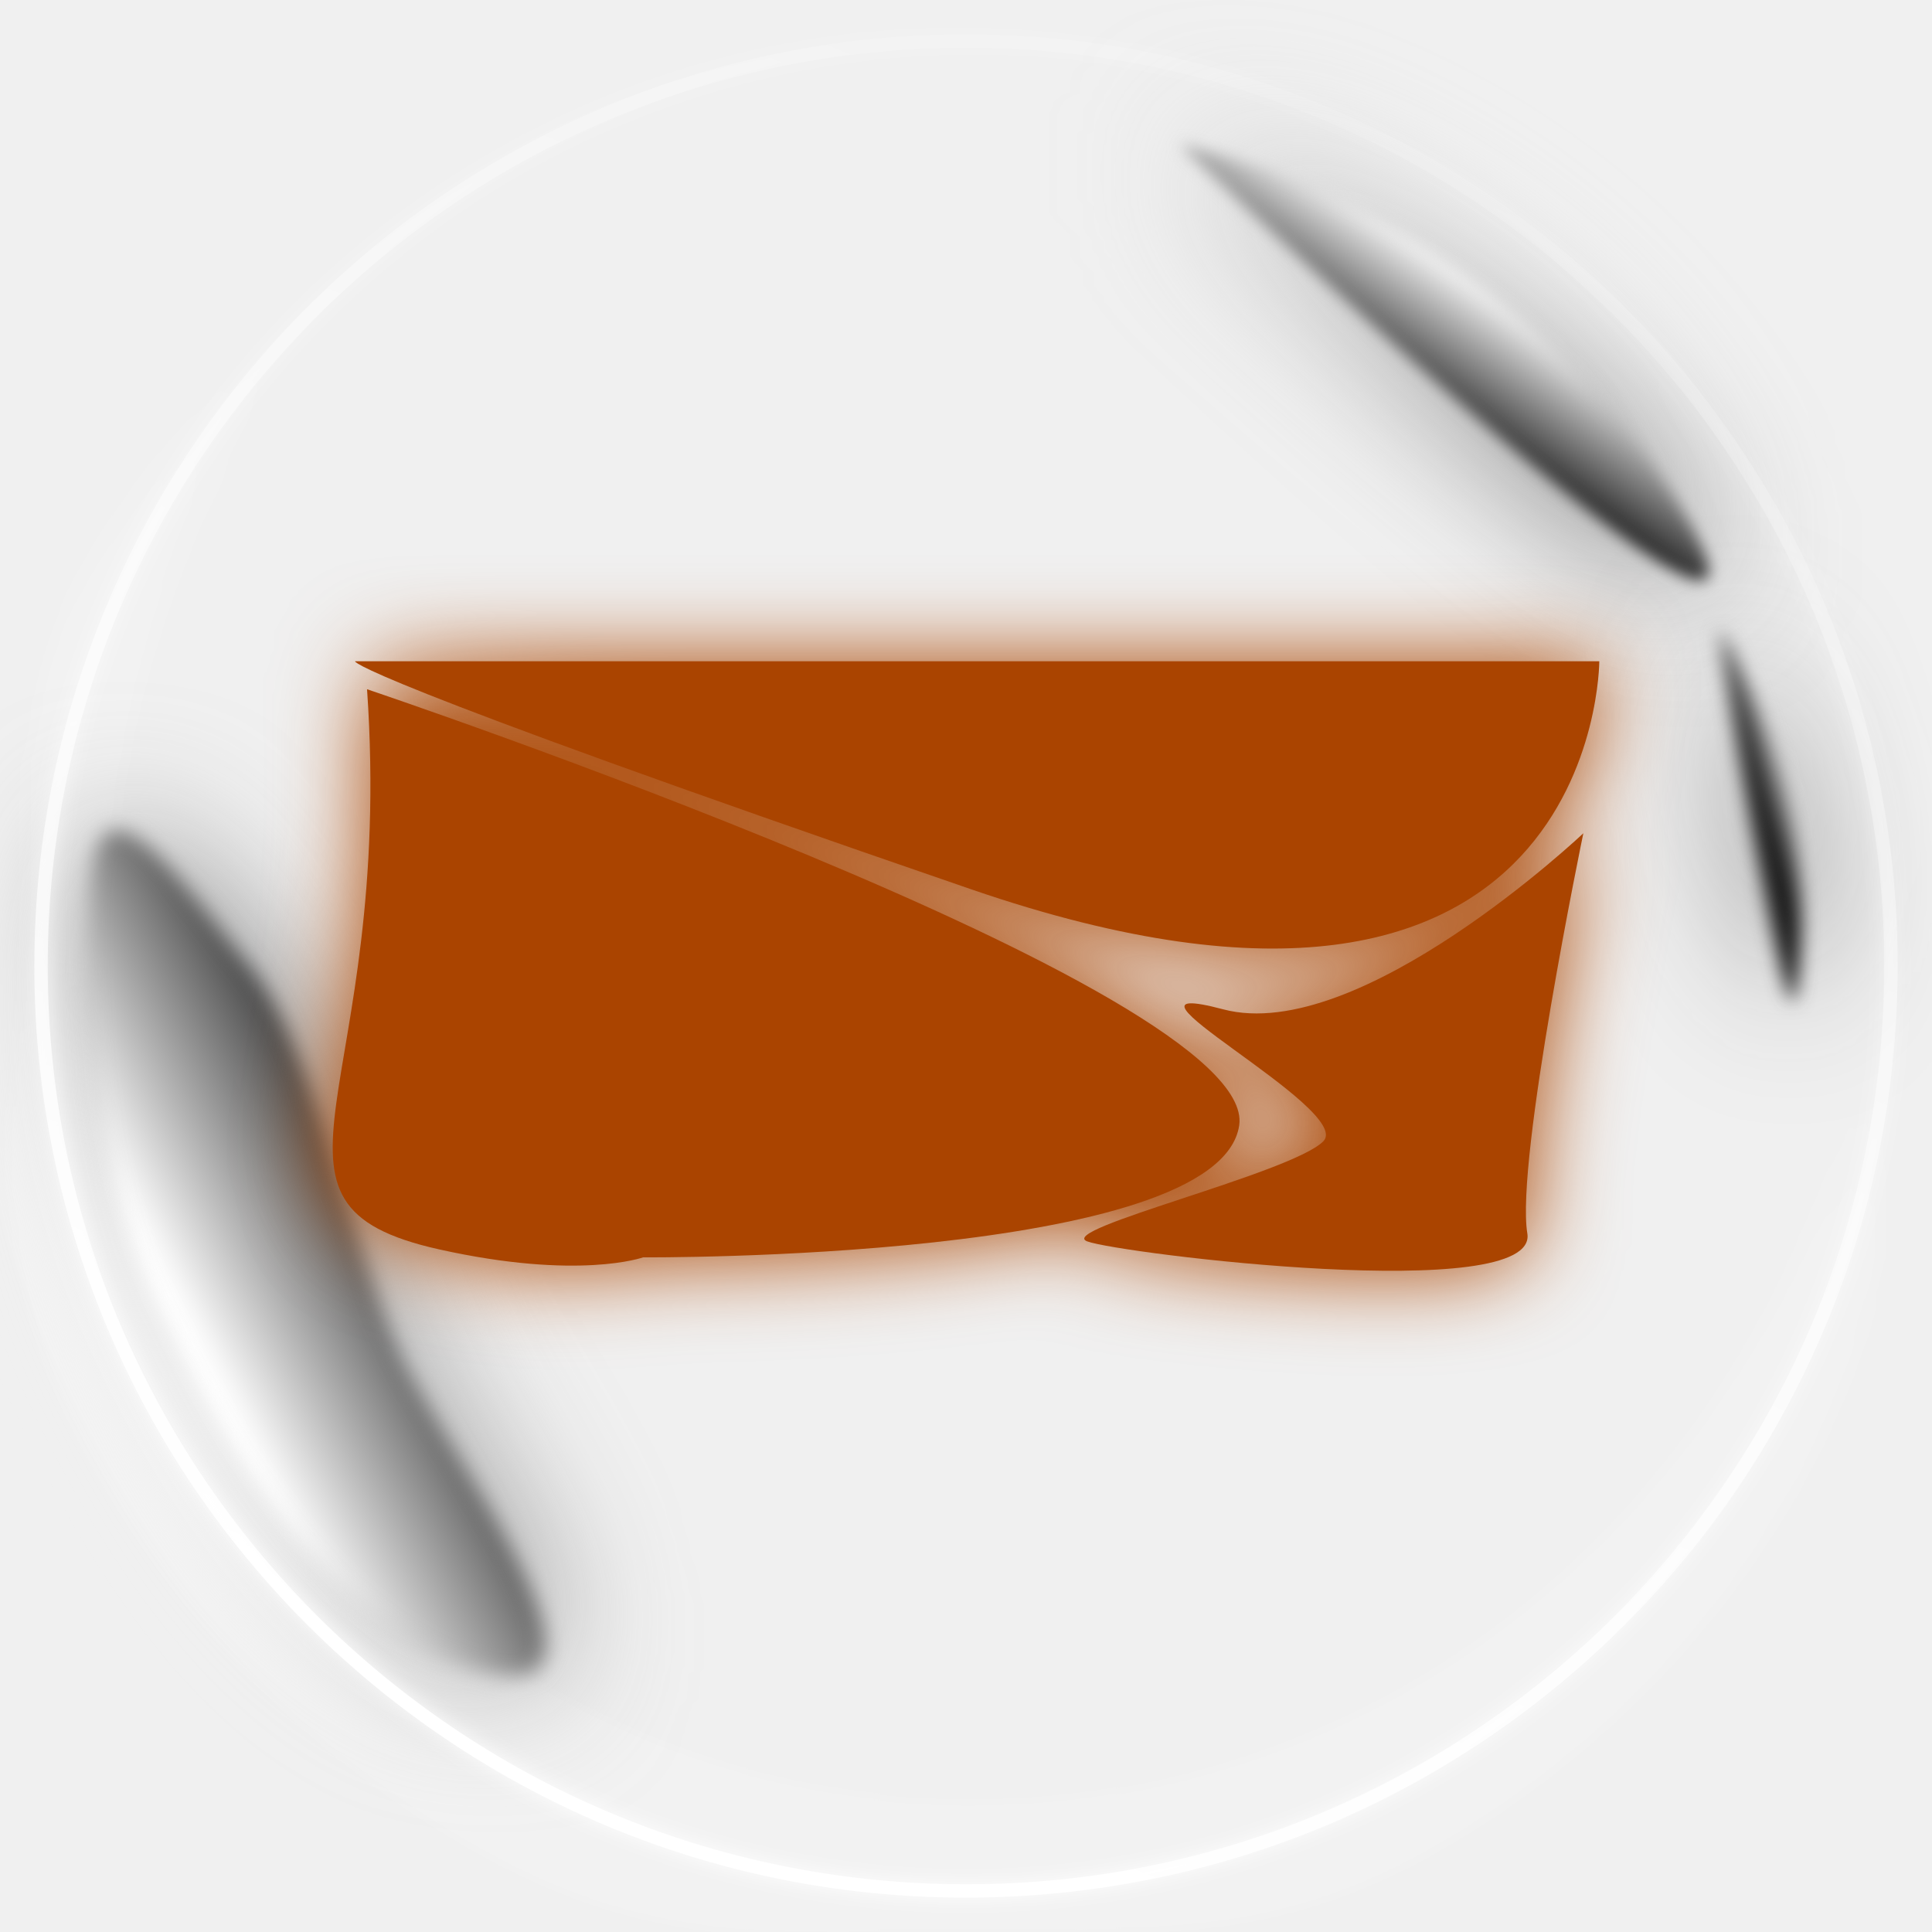
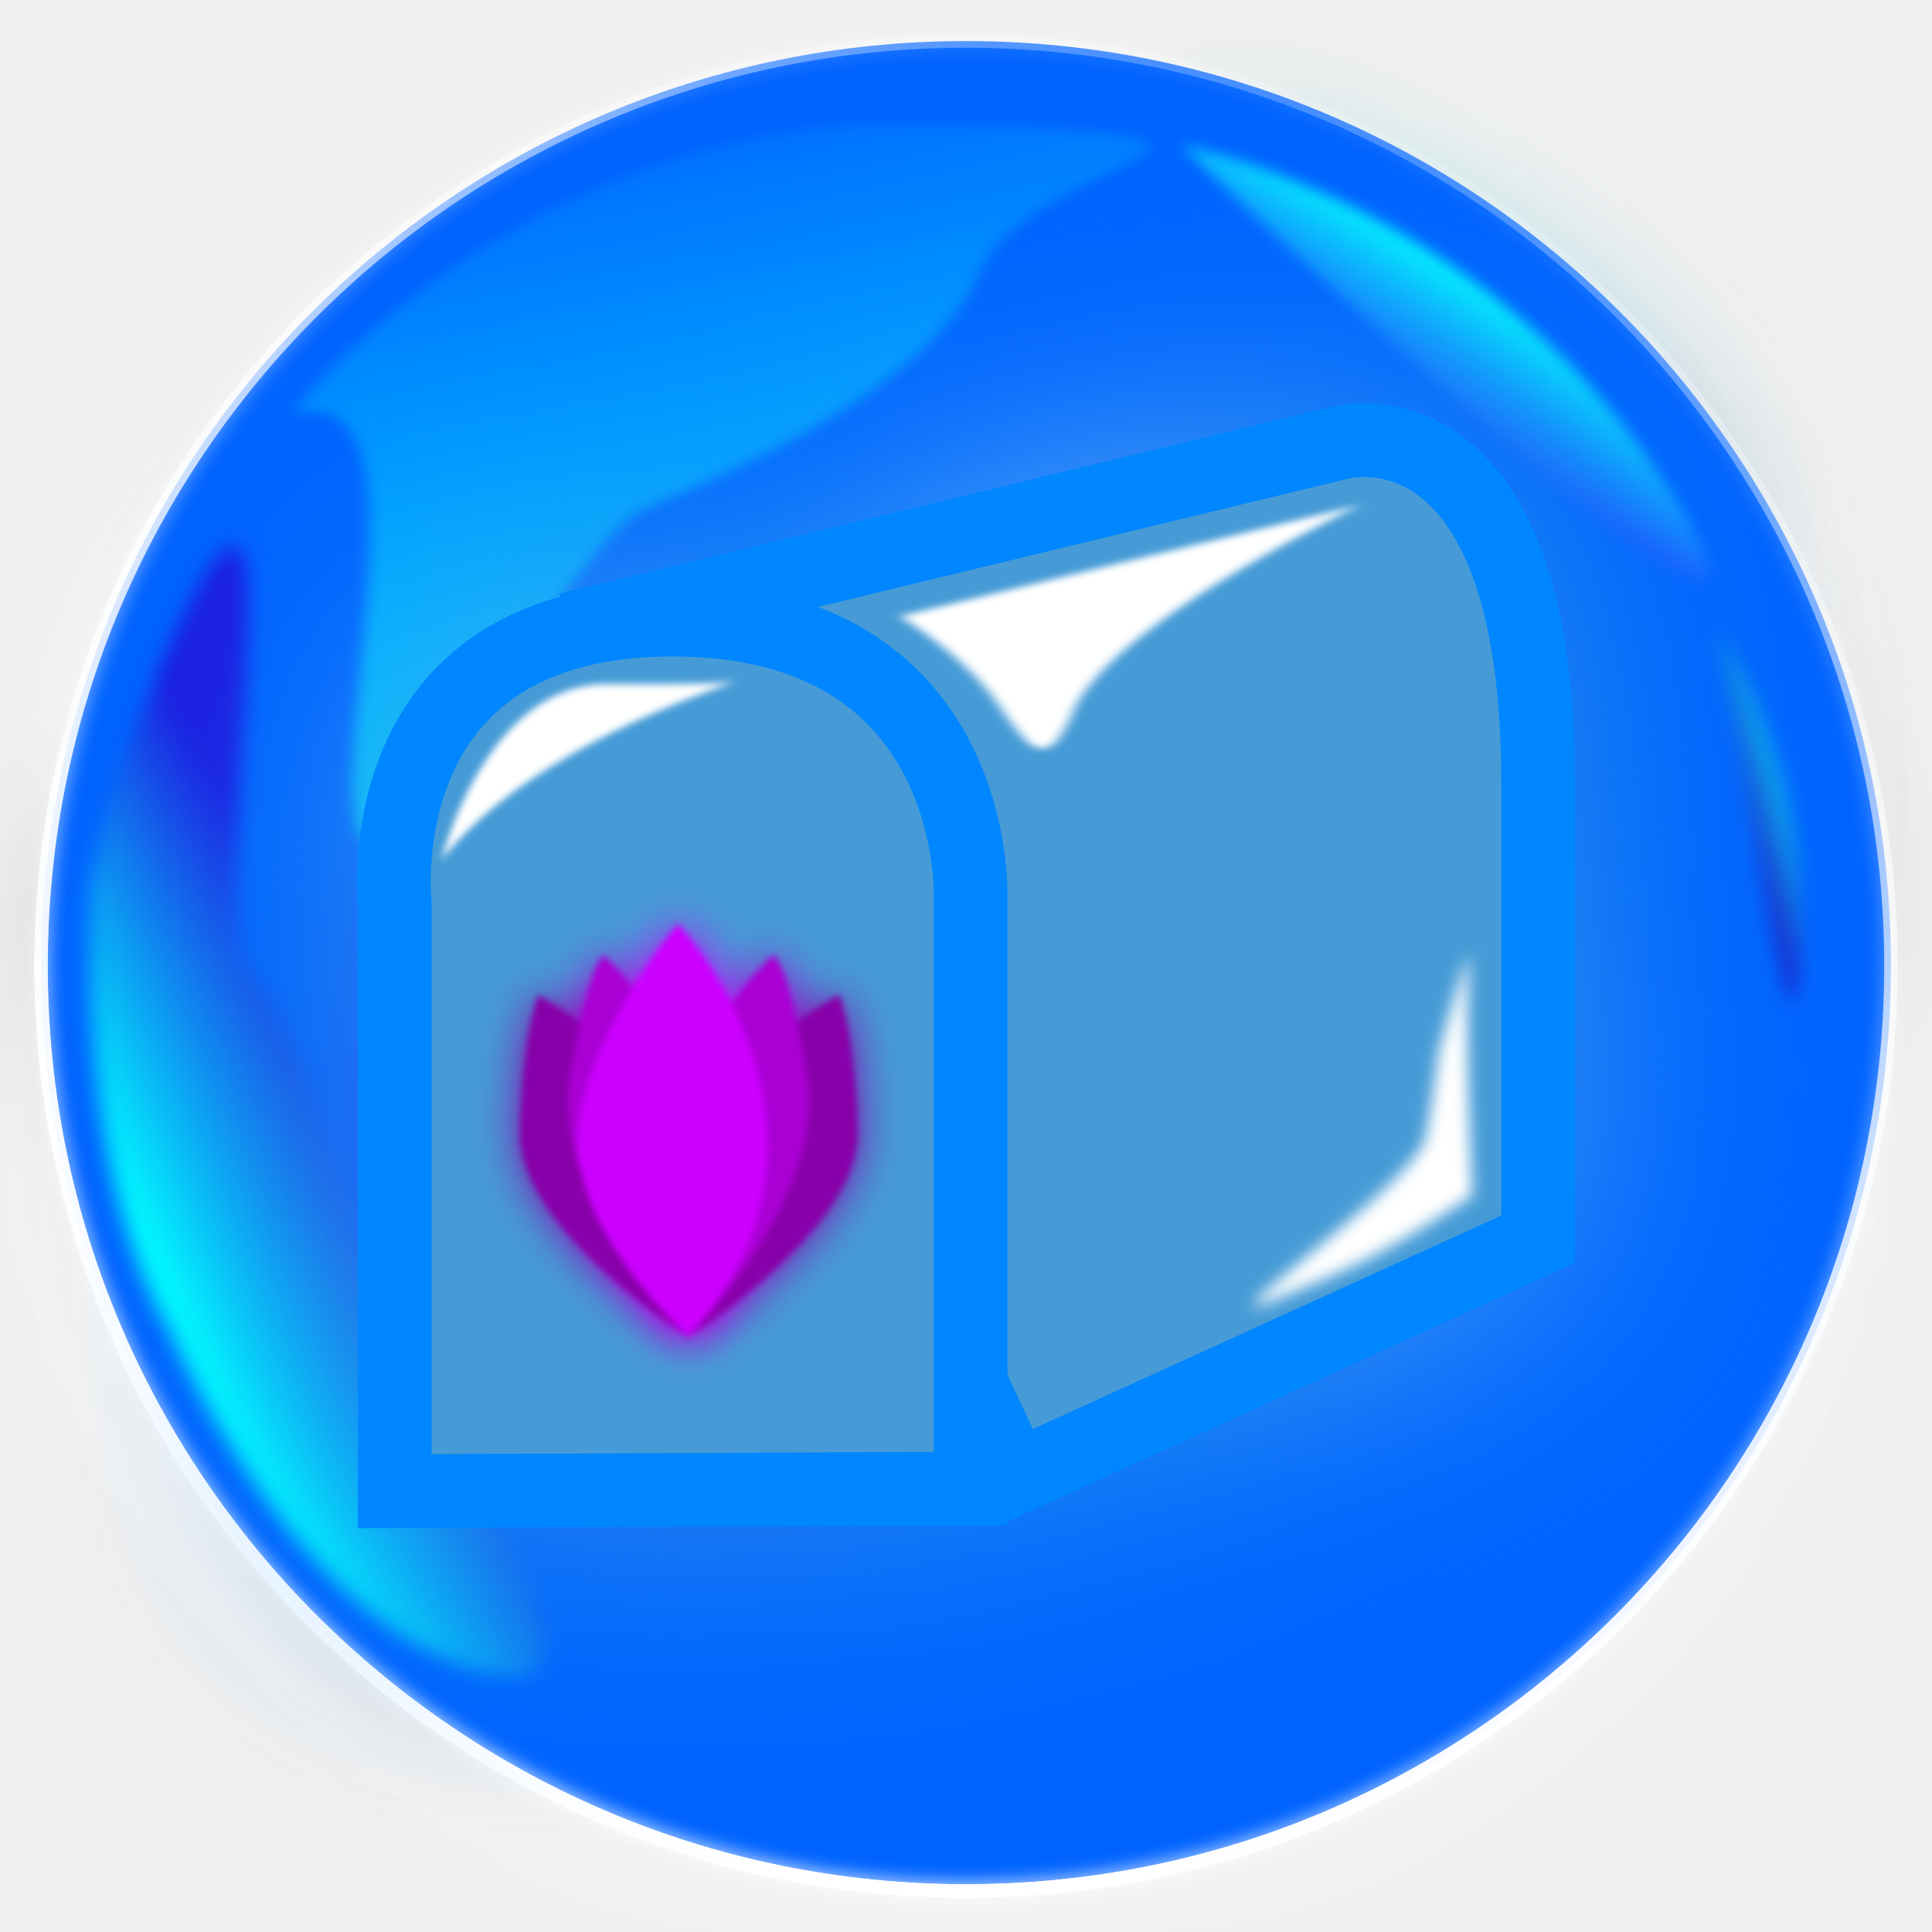
<svg xmlns="http://www.w3.org/2000/svg" xmlns:xlink="http://www.w3.org/1999/xlink" width="48" height="48" viewBox="0 0 48 48" version="1.1" id="svg1" xml:space="preserve">
  <defs id="defs1">
+     <linearGradient id="linearGradient13">
+       <stop style="stop-color:#00f5ff;stop-opacity:1;" offset="0" id="stop13" />
+       <stop style="stop-color:#00e3ff;stop-opacity:0;" offset="1" id="stop14" />
+     </linearGradient>
+     <linearGradient id="linearGradient10">
+       <stop style="stop-color:#00ffff;stop-opacity:1;" offset="0" id="stop9" />
+       <stop style="stop-color:#1c1cca;stop-opacity:1;" offset="0.762" id="stop10" />
+     </linearGradient>
+     <linearGradient id="linearGradient8">
+       <stop style="stop-color:#00ffff;stop-opacity:1;" offset="0.18" id="stop7" />
+       <stop style="stop-color:#1c1ce1;stop-opacity:1;" offset="0.774" id="stop8" />
+     </linearGradient>
+     <linearGradient id="linearGradient4">
+       <stop style="stop-color:#4fffff;stop-opacity:1;" offset="0.333" id="stop1" />
+       <stop style="stop-color:#1c1c1c;stop-opacity:1;" offset="0.595" id="stop4" />
+     </linearGradient>
    <linearGradient id="linearGradient358">
      <stop style="stop-color:#ffffff;stop-opacity:1;" offset="0.18" id="stop357" />
      <stop style="stop-color:#1c1c1c;stop-opacity:1;" offset="0.774" id="stop358" />
    </linearGradient>
    <linearGradient id="linearGradient355">
      <stop style="stop-color:#ffffff;stop-opacity:1;" offset="0" id="stop354" />
      <stop style="stop-color:#1c1c1c;stop-opacity:1;" offset="0.493" id="stop355" />
    </linearGradient>
    <linearGradient id="linearGradient5">
      <stop style="stop-color:#ffffff;stop-opacity:1;" offset="0" id="stop5" />
      <stop style="stop-color:#ffffff;stop-opacity:0.119;" offset="1" id="stop6" />
    </linearGradient>
    <linearGradient id="linearGradient2">
-       <stop style="stop-color:#ffffff;stop-opacity:1;" offset="0.333" id="stop2" />
-       <stop style="stop-color:#1c1c1c;stop-opacity:1;" offset="0.595" id="stop3" />
-     </linearGradient>
-     <linearGradient xlink:href="#linearGradient2" id="linearGradient3" x1="38.034" y1="5.575" x2="31.411" y2="15.394" gradientUnits="userSpaceOnUse" />
+       <stop style="stop-color:#00ffff;stop-opacity:1;" offset="0.333" id="stop2" />
+       <stop style="stop-color:#1c4fff;stop-opacity:1;" offset="0.595" id="stop3" />
+     </linearGradient>
+     <linearGradient xlink:href="#linearGradient4" id="linearGradient3" x1="38.034" y1="5.575" x2="31.411" y2="15.394" gradientUnits="userSpaceOnUse" />
    <linearGradient xlink:href="#linearGradient5" id="linearGradient6" x1="16.219" y1="43.258" x2="31.781" y2="4.742" gradientUnits="userSpaceOnUse" />
    <linearGradient xlink:href="#linearGradient355" id="linearGradient353" x1="43.038" y1="20.523" x2="40.92" y2="21.17" gradientUnits="userSpaceOnUse" />
    <linearGradient xlink:href="#linearGradient358" id="linearGradient357" x1="4.916" y1="32.8" x2="14.021" y2="28.16" gradientUnits="userSpaceOnUse" />
    <filter style="color-interpolation-filters:sRGB" id="filter361" x="-0.095" y="-0.095" width="1.19" height="1.19">
      <feGaussianBlur stdDeviation="1.578" id="feGaussianBlur361" />
    </filter>
    <filter style="color-interpolation-filters:sRGB" id="filter363" x="-0.095" y="-0.095" width="1.19" height="1.19">
      <feGaussianBlur stdDeviation="1.578" id="feGaussianBlur363" />
    </filter>
    <filter style="color-interpolation-filters:sRGB" id="filter364" x="-2.056" y="-0.453" width="5.112" height="1.907">
      <feGaussianBlur stdDeviation="1.578" id="feGaussianBlur364" />
    </filter>
    <filter style="color-interpolation-filters:sRGB" id="filter366" x="-0.32" y="-0.388" width="1.639" height="1.776">
      <feGaussianBlur stdDeviation="1.578" id="feGaussianBlur366" />
    </filter>
    <filter style="color-interpolation-filters:sRGB" id="filter367" x="-0.371" y="-0.2" width="1.741" height="1.4">
      <feGaussianBlur stdDeviation="1.578" id="feGaussianBlur367" />
    </filter>
    <filter style="color-interpolation-filters:sRGB" id="filter361-2" x="-0.015" y="-0.015" width="1.03" height="1.03">
      <feGaussianBlur stdDeviation="0.201" id="feGaussianBlur361-6" />
    </filter>
-     <filter style="color-interpolation-filters:sRGB" id="filter366-7" x="-0.034" y="-0.041" width="1.067" height="1.082">
-       <feGaussianBlur stdDeviation="0.166" id="feGaussianBlur366-9" />
-     </filter>
    <filter style="color-interpolation-filters:sRGB" id="filter364-7" x="-0.261" y="-0.058" width="1.523" height="1.115">
      <feGaussianBlur stdDeviation="0.201" id="feGaussianBlur364-5" />
    </filter>
-     <filter style="color-interpolation-filters:sRGB" id="filter367-2" x="-0.054" y="-0.029" width="1.108" height="1.058">
+     <filter style="color-interpolation-filters:sRGB" id="filter367-2" x="-0.054" y="-0.022" width="1.108" height="1.044">
      <feGaussianBlur stdDeviation="0.23" id="feGaussianBlur367-8" />
    </filter>
    <linearGradient xlink:href="#linearGradient5" id="linearGradient367" gradientUnits="userSpaceOnUse" x1="16.219" y1="43.258" x2="31.781" y2="4.742" gradientTransform="translate(5.35212,-6.64788)" />
    <linearGradient xlink:href="#linearGradient2" id="linearGradient368" gradientUnits="userSpaceOnUse" x1="38.034" y1="5.575" x2="31.411" y2="15.394" gradientTransform="translate(5.35212,-6.64788)" />
    <linearGradient xlink:href="#linearGradient5" id="linearGradient369" gradientUnits="userSpaceOnUse" x1="16.219" y1="43.258" x2="31.781" y2="4.742" gradientTransform="translate(5.35212,-6.64788)" />
-     <linearGradient xlink:href="#linearGradient355" id="linearGradient370" gradientUnits="userSpaceOnUse" x1="43.038" y1="20.523" x2="40.92" y2="21.17" gradientTransform="translate(5.35212,-6.64788)" />
-     <linearGradient xlink:href="#linearGradient358" id="linearGradient371" gradientUnits="userSpaceOnUse" x1="4.916" y1="32.8" x2="14.021" y2="28.16" gradientTransform="translate(5.35212,-6.64788)" />
+     <linearGradient xlink:href="#linearGradient10" id="linearGradient370" gradientUnits="userSpaceOnUse" x1="43.038" y1="20.523" x2="40.92" y2="21.17" gradientTransform="translate(5.35212,-6.64788)" />
    <linearGradient xlink:href="#linearGradient5" id="linearGradient374" gradientUnits="userSpaceOnUse" x1="16.219" y1="43.258" x2="31.781" y2="4.742" />
-     <filter style="color-interpolation-filters:sRGB" id="filter380" x="-0.084" y="-0.175" width="1.168" height="1.35">
-       <feGaussianBlur stdDeviation="1.592" id="feGaussianBlur380" />
+     <linearGradient xlink:href="#linearGradient5" id="linearGradient1" gradientUnits="userSpaceOnUse" x1="16.219" y1="43.258" x2="31.781" y2="4.742" gradientTransform="matrix(1.109032,0,0,1.109032,-2.616758,-2.616759)" />
+     <filter style="color-interpolation-filters:sRGB" id="filter4" x="-0.032" y="-0.039" width="1.065" height="1.079">
+       <feGaussianBlur stdDeviation="0.16" id="feGaussianBlur4" />
+     </filter>
+     <linearGradient xlink:href="#linearGradient8" id="linearGradient12" gradientUnits="userSpaceOnUse" gradientTransform="translate(5.35212,-6.64788)" x1="4.916" y1="32.8" x2="14.021" y2="28.16" />
+     <linearGradient xlink:href="#linearGradient13" id="linearGradient14" x1="24.422" y1="22.323" x2="21.803" y2="0.991" gradientUnits="userSpaceOnUse" gradientTransform="translate(-4.30145,-0.1344203)" />
+     <filter style="color-interpolation-filters:sRGB" id="filter14" x="-0.018" y="-0.024" width="1.037" height="1.048">
+       <feGaussianBlur stdDeviation="0.167" id="feGaussianBlur14" />
+     </filter>
+     <filter style="color-interpolation-filters:sRGB" id="filter6" x="-0.029" y="-0.034" width="1.058" height="1.067">
+       <feGaussianBlur stdDeviation="0.106 0.065" id="feGaussianBlur6" />
+     </filter>
+     <filter style="color-interpolation-filters:sRGB" id="filter7" x="-0.03" y="-0.05" width="1.061" height="1.1">
+       <feGaussianBlur stdDeviation="0.071" id="feGaussianBlur7" />
+     </filter>
+     <filter style="color-interpolation-filters:sRGB" id="filter8" x="-0.079" y="-0.049" width="1.158" height="1.099">
+       <feGaussianBlur stdDeviation="0.137" id="feGaussianBlur8" />
+     </filter>
+     <filter style="color-interpolation-filters:sRGB" id="filter372" x="-0.295" y="-0.136" width="1.59" height="1.271">
+       <feGaussianBlur stdDeviation="2.11" id="feGaussianBlur372" />
+     </filter>
+     <filter style="color-interpolation-filters:sRGB" id="filter373" x="-0.276" y="-0.147" width="1.551" height="1.294">
+       <feGaussianBlur stdDeviation="2.11" id="feGaussianBlur373" />
+     </filter>
+     <filter style="color-interpolation-filters:sRGB" id="filter374" x="-0.276" y="-0.147" width="1.553" height="1.294">
+       <feGaussianBlur stdDeviation="2.11" id="feGaussianBlur374" />
+     </filter>
+     <filter style="color-interpolation-filters:sRGB" id="filter9" x="-0.023" y="-0.019" width="1.046" height="1.037">
+       <feGaussianBlur stdDeviation="0.292" id="feGaussianBlur9" />
+     </filter>
+     <filter style="color-interpolation-filters:sRGB" id="filter374-1" x="-0.276" y="-0.147" width="1.553" height="1.294">
+       <feGaussianBlur stdDeviation="2.11" id="feGaussianBlur374-0" />
+     </filter>
+     <filter style="color-interpolation-filters:sRGB" id="filter373-6" x="-0.276" y="-0.147" width="1.551" height="1.294">
+       <feGaussianBlur stdDeviation="2.11" id="feGaussianBlur373-3" />
+     </filter>
+     <filter style="color-interpolation-filters:sRGB" id="filter372-2" x="-0.295" y="-0.136" width="1.59" height="1.271">
+       <feGaussianBlur stdDeviation="2.11" id="feGaussianBlur372-0" />
+     </filter>
+     <filter style="color-interpolation-filters:sRGB" id="filter9-6" x="-0.023" y="-0.019" width="1.046" height="1.037">
+       <feGaussianBlur stdDeviation="0.292" id="feGaussianBlur9-1" />
+     </filter>
+     <filter style="color-interpolation-filters:sRGB" id="filter7-5" x="-0.03" y="-0.05" width="1.061" height="1.1">
+       <feGaussianBlur stdDeviation="0.071" id="feGaussianBlur7-5" />
+     </filter>
+     <filter style="color-interpolation-filters:sRGB" id="filter6-4" x="-0.029" y="-0.034" width="1.058" height="1.067">
+       <feGaussianBlur stdDeviation="0.106 0.065" id="feGaussianBlur6-7" />
+     </filter>
+     <filter style="color-interpolation-filters:sRGB" id="filter8-6" x="-0.079" y="-0.049" width="1.158" height="1.099">
+       <feGaussianBlur stdDeviation="0.137" id="feGaussianBlur8-5" />
+     </filter>
+     <filter style="color-interpolation-filters:sRGB" id="filter10" x="-0.325" y="-0.353" width="1.649" height="1.707">
+       <feGaussianBlur stdDeviation="2.648" id="feGaussianBlur10" />
    </filter>
  </defs>
  <g id="layer1">
    <g id="g372" transform="matrix(1.109032,0,0,1.109032,-2.616758,-2.616758)">
      <circle style="fill:#00007e;fill-opacity:0;stroke:url(#linearGradient374);stroke-width:0.3;stroke-dasharray:none;stroke-dashoffset:7.42;stroke-opacity:1;filter:url(#filter361)" id="path1" r="20.721" cy="24" cx="24" />
      <path style="fill:url(#linearGradient3);fill-opacity:1;stroke:none;stroke-width:0.1;stroke-dasharray:none;stroke-opacity:1;filter:url(#filter366)" d="m 28.8,5.608 c 0,0 6.939,1.236 11.121,7.984 C 44.103,20.341 28.8,5.608 28.8,5.608 Z" id="path2" />
      <circle style="fill:#00007e;fill-opacity:0;stroke:url(#linearGradient6);stroke-width:0.3;stroke-dasharray:none;stroke-dashoffset:7.42;stroke-opacity:1;filter:url(#filter363)" id="circle349" r="20.721" cy="24" cx="24" />
      <path style="fill:url(#linearGradient353);stroke:none;stroke-width:0.3;stroke-dasharray:none;stroke-dashoffset:7.42;stroke-opacity:0.175;filter:url(#filter364)" d="m 40.871,16.444 c 0,0 2.455,3.917 1.696,8.261 -0.174,0.998 -1.482,-6.717 -1.696,-8.261 z" id="path351" />
      <path style="fill:url(#linearGradient357);stroke:none;stroke-width:0.3;stroke-dasharray:none;stroke-dashoffset:7.42;stroke-opacity:0.175;filter:url(#filter367)" d="m 6.178,32.222 c 0,0 2.661,6.273 6.749,7.509 4.087,1.236 -0.57,-4.752 -1.616,-7.034 C 10.265,30.416 9.392,25.756 7.889,23.952 6.463,22.242 4.467,19.105 4.372,22.432 c -0.095,3.327 0.285,7.129 1.806,9.79 z" id="path355" />
    </g>
+     <circle style="fill:#0063ff;fill-opacity:1;stroke:url(#linearGradient1);stroke-width:0.333;stroke-dasharray:none;stroke-dashoffset:7.42;stroke-opacity:1" id="circle349-9" r="22.98" cy="24" cx="24" />
    <g id="g371" transform="matrix(1.109032,0,0,1.109032,-8.55243,4.75595)">
      <circle style="fill:#00007e;fill-opacity:0;stroke:url(#linearGradient367);stroke-width:0.3;stroke-dasharray:none;stroke-dashoffset:7.42;stroke-opacity:1;filter:url(#filter361-2)" id="path1-3" r="20.721" cy="17.352" cx="29.352" />
-       <path style="fill:url(#linearGradient368);fill-opacity:1;stroke:none;stroke-width:0.1;stroke-dasharray:none;stroke-opacity:1;filter:url(#filter366-7)" d="m 34.152,-1.04 c 0,0 6.939,1.236 11.121,7.984 C 49.455,13.693 34.152,-1.04 34.152,-1.04 Z" id="path2-6" />
+       <path style="fill:url(#linearGradient368);fill-opacity:1;stroke:none;stroke-width:0.1;stroke-dasharray:none;stroke-opacity:1;filter:url(#filter4)" d="m 34.152,-1.04 c 0,0 6.939,1.236 11.121,7.984 C 49.455,13.693 34.152,-1.04 34.152,-1.04 Z" id="path2-6" />
      <circle style="fill:#00007e;fill-opacity:0;stroke:url(#linearGradient369);stroke-width:0.3;stroke-dasharray:none;stroke-dashoffset:7.42;stroke-opacity:1" id="circle349-1" r="20.721" cy="17.352" cx="29.352" />
      <path style="fill:url(#linearGradient370);stroke:none;stroke-width:0.3;stroke-dasharray:none;stroke-dashoffset:7.42;stroke-opacity:0.175;filter:url(#filter364-7)" d="m 46.223,9.796 c 0,0 2.455,3.917 1.696,8.261 -0.174,0.998 -1.482,-6.717 -1.696,-8.261 z" id="path351-2" />
-       <path style="fill:url(#linearGradient371);stroke:none;stroke-width:0.3;stroke-dasharray:none;stroke-dashoffset:7.42;stroke-opacity:0.175;filter:url(#filter367-2)" d="m 11.53,25.574 c 0,0 2.661,6.273 6.749,7.509 4.087,1.236 -0.57,-4.752 -1.616,-7.034 -1.046,-2.281 -1.919,-6.941 -3.422,-8.745 -1.426,-1.711 -3.422,-4.848 -3.517,-1.521 -0.095,3.327 0.285,7.129 1.806,9.79 z" id="path355-9" />
+       <path style="fill:url(#linearGradient12);stroke:none;stroke-width:0.3;stroke-dasharray:none;stroke-dashoffset:7.42;stroke-opacity:0.175;filter:url(#filter367-2)" d="m 11.53,25.574 c 0,0 2.661,6.273 6.749,7.509 4.087,1.236 -0.57,-4.752 -1.616,-7.034 C 15.617,23.768 14.744,19.108 13.241,17.305 12.528,16.449 13.733,8.541 13.044,7.959 12.355,7.376 9.772,14.12 9.724,15.784 c -0.095,3.327 0.285,7.129 1.806,9.79 z" id="path355-9" />
    </g>
-     <g id="layer1-5" transform="matrix(0.6925985,0,0,0.6925985,7.92662,5.494773)" style="filter:url(#filter380)">
-       <path style="fill:#aa4400" d="M 1.292,15.787 H 45.925 c 0,0 0,15.93 -22.532,8.18 C 0.861,16.217 1.292,15.787 1.292,15.787 Z" id="path1-6" />
-       <path style="fill:#aa4400" d="m 1.722,16.791 c 0,0 32.004,10.764 31.286,15.643 -0.718,4.879 -21.384,4.736 -21.384,4.736 0,0 -2.311,0.83 -7.319,-0.287 -7.396,-1.649 -1.579,-5.597 -2.583,-20.092 z" id="path2-9" />
-       <path style="fill:#aa4400" d="m 45.351,21.958 c 0,0 -8.037,7.606 -12.916,6.315 -4.879,-1.292 4.736,3.588 3.588,4.736 -1.148,1.148 -9.615,3.157 -8.467,3.588 1.148,0.431 16.217,2.296 15.787,-0.287 -0.431,-2.583 2.009,-14.351 2.009,-14.351 z" id="path3" />
-     </g>
-     <g id="layer1-5-7" transform="matrix(0.6925985,0,0,0.6925985,7.92662,5.494773)">
-       <path style="fill:#aa4400" d="M 1.292,15.787 H 45.925 c 0,0 0,15.93 -22.532,8.18 C 0.861,16.217 1.292,15.787 1.292,15.787 Z" id="path1-6-1" />
-       <path style="fill:#aa4400" d="m 1.722,16.791 c 0,0 32.004,10.764 31.286,15.643 -0.718,4.879 -21.384,4.736 -21.384,4.736 0,0 -2.311,0.83 -7.319,-0.287 -7.396,-1.649 -1.579,-5.597 -2.583,-20.092 z" id="path2-9-7" />
-       <path style="fill:#aa4400" d="m 45.351,21.958 c 0,0 -8.037,7.606 -12.916,6.315 -4.879,-1.292 4.736,3.588 3.588,4.736 -1.148,1.148 -9.615,3.157 -8.467,3.588 1.148,0.431 16.217,2.296 15.787,-0.287 -0.431,-2.583 2.009,-14.351 2.009,-14.351 z" id="path3-2" />
+     <path style="mix-blend-mode:normal;fill:url(#linearGradient14);stroke-width:0.3;stroke-dashoffset:7.42;stroke-opacity:0.175;filter:url(#filter14)" d="m 8.065,9.006 c 0,0 6.452,-7.124 16.668,-5.914 10.3,1.22 2.151,0.941 0.672,3.764 C 23.927,9.678 18.652,11.386 16.635,12.058 14.619,12.73 9.289,21.891 8.886,19.337 8.483,16.783 11.695,8.334 8.065,9.006 Z" id="path12" transform="rotate(-4.553942,23.6987,20.16022)" />
+     <g id="g11" transform="matrix(1.308116,0,0,1.308116,-7.394779,-7.394779)">
+       <g id="g10" style="mix-blend-mode:normal;filter:url(#filter10)" transform="translate(22.7539,-9.472656)">
+         <g id="g4" transform="translate(-24.74049,12.92856)">
+           <path style="fill:#469bd6;fill-opacity:1;stroke:#0086ff;stroke-width:1.4;stroke-dasharray:none;stroke-dashoffset:7.42;stroke-opacity:1" d="m 19.251,13.953 13.861,-3.352 c 0,0 3.742,-0.998 3.742,6.481 v 8.651 l -9.936,4.529 z" id="path4" />
+           <path style="fill:#469bd6;fill-opacity:1;stroke:#0086ff;stroke-width:1.4;stroke-dasharray:none;stroke-dashoffset:7.42;stroke-opacity:1" d="M 15.137,30.518 V 19.336 c 0,0 -0.586,-5.371 5.273,-5.371 5.859,0 5.664,5.273 5.664,5.273 V 30.469 Z" id="path3" />
+         </g>
+         <path style="fill:#ffffff;fill-opacity:1;stroke:none;stroke-width:1.4;stroke-dasharray:none;stroke-dashoffset:7.42;stroke-opacity:1;filter:url(#filter7)" d="m -8.719,31.466 c 0,0 0.829,-3.366 3.176,-3.349 2.348,0.017 2.451,-0.052 2.451,-0.052 0,0 -3.919,1.191 -5.628,3.401 z" id="path5" />
+         <path style="mix-blend-mode:normal;fill:#ffffff;fill-opacity:1;stroke:none;stroke-width:1.4;stroke-dasharray:none;stroke-dashoffset:7.42;stroke-opacity:1;filter:url(#filter6)" d="m -0.013,26.832 c 0,0 1.189,0.702 1.846,1.64 0.657,0.938 0.943,1.317 1.454,0.153 0.738,-1.679 5.464,-3.916 5.464,-3.916 z" id="path6" />
+         <path style="mix-blend-mode:normal;fill:#ffffff;fill-opacity:1;stroke:none;stroke-width:1.4;stroke-dasharray:none;stroke-dashoffset:7.42;stroke-opacity:1;filter:url(#filter8)" d="m 6.811,39.931 c -0.742,0.19 3.011,-2.388 3.167,-3.217 0.155,-0.829 0.242,-1.605 0.242,-1.605 0,0 0.691,-2.503 0.587,-1.605 -0.104,0.898 0.057,4.328 0.057,4.328 -1.597,1.062 -2.176,1.346 -4.052,2.101 z" id="path7" />
+         <g id="layer1-2" transform="matrix(0.2242098,0,0,0.2242098,-9.400962,31.20934)">
+           <g id="g8" transform="matrix(0.9371171,0,0,0.9371171,0.1405893,1.505155)">
+             <g id="g7" transform="translate(1.344203,4.372277)" style="mix-blend-mode:normal;filter:url(#filter374)">
+               <path style="fill:#8800aa" d="m 24.09,38.309 c 0,0 -15.398,-9.79 -15.208,-18.44 0.19,-8.65 1.616,-12.451 1.616,-12.451 0,0 10.931,5.798 12.547,14.543 1.616,8.745 1.046,16.349 1.046,16.349 z" id="path1-7" />
+               <path style="fill:#aa00d4" d="m 24.12,38.314 c 0,0 -12.563,-12.548 -10.735,-23.522 1.828,-10.974 3.078,-10.945 3.078,-10.945 0,0 17.702,16.671 7.657,34.468 z" id="path4-7" />
+             </g>
+             <g id="g6" transform="matrix(-1,0,0,1,64.30815,2.566337)" style="mix-blend-mode:normal;filter:url(#filter373)">
+               <path style="fill:#8800aa" d="m 38.822,40.068 c 0,0 -15.398,-9.79 -15.208,-18.44 0.19,-8.65 1.616,-12.451 1.616,-12.451 0,0 10.931,5.798 12.547,14.543 1.616,8.745 1.046,16.349 1.046,16.349 z" id="path1-1" />
+               <path style="fill:#aa00d4" d="m 38.895,40.077 c 0,0 -12.563,-12.548 -10.735,-23.522 1.828,-10.974 3.078,-10.945 3.078,-10.945 0,0 17.702,16.671 7.657,34.468 z" id="path4-2" />
+             </g>
+             <path style="mix-blend-mode:normal;fill:#cc00ff;filter:url(#filter372)" d="m 25.428,42.677 c 0,0 -10.646,-9.6 -9.98,-18.44 0.665,-8.84 9.03,-18.915 9.03,-18.915 0,0 17.584,18.915 0.95,37.354 z" id="path6-8" />
+           </g>
+           <g id="g8-3-4" transform="matrix(0.9371171,0,0,0.9371171,0.1405893,1.505155)" style="filter:url(#filter9)">
+             <g id="g7-6" transform="translate(1.344203,4.372277)">
+               <path style="fill:#8800aa" d="m 24.09,38.309 c 0,0 -15.398,-9.79 -15.208,-18.44 0.19,-8.65 1.616,-12.451 1.616,-12.451 0,0 10.931,5.798 12.547,14.543 1.616,8.745 1.046,16.349 1.046,16.349 z" id="path1-7-1" />
+               <path style="fill:#aa00d4" d="m 24.12,38.314 c 0,0 -12.563,-12.548 -10.735,-23.522 1.828,-10.974 3.078,-10.945 3.078,-10.945 0,0 17.702,16.671 7.657,34.468 z" id="path4-0" />
+             </g>
+             <g id="g6-6" transform="matrix(-1,0,0,1,64.30815,2.566337)">
+               <path style="fill:#8800aa" d="m 38.822,40.068 c 0,0 -15.398,-9.79 -15.208,-18.44 0.19,-8.65 1.616,-12.451 1.616,-12.451 0,0 10.931,5.798 12.547,14.543 1.616,8.745 1.046,16.349 1.046,16.349 z" id="path1-1-3" />
+               <path style="fill:#aa00d4" d="m 38.895,40.077 c 0,0 -12.563,-12.548 -10.735,-23.522 1.828,-10.974 3.078,-10.945 3.078,-10.945 0,0 17.702,16.671 7.657,34.468 z" id="path4-2-2" />
+             </g>
+             <path style="fill:#cc00ff" d="m 25.428,42.677 c 0,0 -10.646,-9.6 -9.98,-18.44 0.665,-8.84 9.03,-18.915 9.03,-18.915 0,0 17.584,18.915 0.95,37.354 z" id="path6-0" />
+           </g>
+         </g>
+       </g>
+       <g id="g9" transform="translate(-17.56703,7.323387)">
+         <g id="g4-3" transform="translate(15.58044,-3.867484)">
+           <path style="fill:#469bd6;fill-opacity:1;stroke:#0086ff;stroke-width:1.4;stroke-dasharray:none;stroke-dashoffset:7.42;stroke-opacity:1" d="m 19.251,13.953 13.861,-3.352 c 0,0 3.742,-0.998 3.742,6.481 v 8.651 l -9.936,4.529 z" id="path4-74" />
+           <path style="fill:#469bd6;fill-opacity:1;stroke:#0086ff;stroke-width:1.4;stroke-dasharray:none;stroke-dashoffset:7.42;stroke-opacity:1" d="M 15.137,30.518 V 19.336 c 0,0 -0.586,-5.371 5.273,-5.371 5.859,0 5.664,5.273 5.664,5.273 V 30.469 Z" id="path3-5" />
+         </g>
+         <path style="fill:#ffffff;fill-opacity:1;stroke:none;stroke-width:1.4;stroke-dasharray:none;stroke-dashoffset:7.42;stroke-opacity:1;filter:url(#filter7-5)" d="m 31.602,14.67 c 0,0 0.829,-3.366 3.176,-3.349 2.348,0.017 2.451,-0.052 2.451,-0.052 0,0 -3.919,1.191 -5.628,3.401 z" id="path5-2" />
+         <path style="mix-blend-mode:normal;fill:#ffffff;fill-opacity:1;stroke:none;stroke-width:1.4;stroke-dasharray:none;stroke-dashoffset:7.42;stroke-opacity:1;filter:url(#filter6-4)" d="m 40.308,10.036 c 0,0 1.189,0.702 1.846,1.64 0.657,0.938 0.943,1.317 1.454,0.153 0.738,-1.679 5.464,-3.916 5.464,-3.916 z" id="path6-5" />
+         <path style="mix-blend-mode:normal;fill:#ffffff;fill-opacity:1;stroke:none;stroke-width:1.4;stroke-dasharray:none;stroke-dashoffset:7.42;stroke-opacity:1;filter:url(#filter8-6)" d="m 47.132,23.135 c -0.742,0.19 3.011,-2.388 3.167,-3.217 0.155,-0.829 0.242,-1.605 0.242,-1.605 0,0 0.691,-2.503 0.587,-1.605 -0.104,0.898 0.057,4.328 0.057,4.328 -1.597,1.062 -2.176,1.346 -4.052,2.101 z" id="path7-4" />
+         <g id="layer1-2-7" transform="matrix(0.2242098,0,0,0.2242098,30.91997,14.4133)">
+           <g id="g8-4" transform="matrix(0.9371171,0,0,0.9371171,0.1405893,1.505155)">
+             <g id="g7-4" transform="translate(1.344203,4.372277)" style="mix-blend-mode:normal;filter:url(#filter374-1)">
+               <path style="fill:#8800aa" d="m 24.09,38.309 c 0,0 -15.398,-9.79 -15.208,-18.44 0.19,-8.65 1.616,-12.451 1.616,-12.451 0,0 10.931,5.798 12.547,14.543 1.616,8.745 1.046,16.349 1.046,16.349 z" id="path1-7-3" />
+               <path style="fill:#aa00d4" d="m 24.12,38.314 c 0,0 -12.563,-12.548 -10.735,-23.522 1.828,-10.974 3.078,-10.945 3.078,-10.945 0,0 17.702,16.671 7.657,34.468 z" id="path4-7-0" />
+             </g>
+             <g id="g6-7" transform="matrix(-1,0,0,1,64.30815,2.566337)" style="mix-blend-mode:normal;filter:url(#filter373-6)">
+               <path style="fill:#8800aa" d="m 38.822,40.068 c 0,0 -15.398,-9.79 -15.208,-18.44 0.19,-8.65 1.616,-12.451 1.616,-12.451 0,0 10.931,5.798 12.547,14.543 1.616,8.745 1.046,16.349 1.046,16.349 z" id="path1-1-8" />
+               <path style="fill:#aa00d4" d="m 38.895,40.077 c 0,0 -12.563,-12.548 -10.735,-23.522 1.828,-10.974 3.078,-10.945 3.078,-10.945 0,0 17.702,16.671 7.657,34.468 z" id="path4-2-6" />
+             </g>
+             <path style="mix-blend-mode:normal;fill:#cc00ff;filter:url(#filter372-2)" d="m 25.428,42.677 c 0,0 -10.646,-9.6 -9.98,-18.44 0.665,-8.84 9.03,-18.915 9.03,-18.915 0,0 17.584,18.915 0.95,37.354 z" id="path6-8-8" />
+           </g>
+           <g id="g8-3-4-8" transform="matrix(0.9371171,0,0,0.9371171,0.1405893,1.505155)" style="filter:url(#filter9-6)">
+             <g id="g7-6-4" transform="translate(1.344203,4.372277)">
+               <path style="fill:#8800aa" d="m 24.09,38.309 c 0,0 -15.398,-9.79 -15.208,-18.44 0.19,-8.65 1.616,-12.451 1.616,-12.451 0,0 10.931,5.798 12.547,14.543 1.616,8.745 1.046,16.349 1.046,16.349 z" id="path1-7-1-3" />
+               <path style="fill:#aa00d4" d="m 24.12,38.314 c 0,0 -12.563,-12.548 -10.735,-23.522 1.828,-10.974 3.078,-10.945 3.078,-10.945 0,0 17.702,16.671 7.657,34.468 z" id="path4-0-1" />
+             </g>
+             <g id="g6-6-4" transform="matrix(-1,0,0,1,64.30815,2.566337)">
+               <path style="fill:#8800aa" d="m 38.822,40.068 c 0,0 -15.398,-9.79 -15.208,-18.44 0.19,-8.65 1.616,-12.451 1.616,-12.451 0,0 10.931,5.798 12.547,14.543 1.616,8.745 1.046,16.349 1.046,16.349 z" id="path1-1-3-9" />
+               <path style="fill:#aa00d4" d="m 38.895,40.077 c 0,0 -12.563,-12.548 -10.735,-23.522 1.828,-10.974 3.078,-10.945 3.078,-10.945 0,0 17.702,16.671 7.657,34.468 z" id="path4-2-2-2" />
+             </g>
+             <path style="fill:#cc00ff" d="m 25.428,42.677 c 0,0 -10.646,-9.6 -9.98,-18.44 0.665,-8.84 9.03,-18.915 9.03,-18.915 0,0 17.584,18.915 0.95,37.354 z" id="path6-0-0" />
+           </g>
+         </g>
+       </g>
    </g>
  </g>
</svg>
